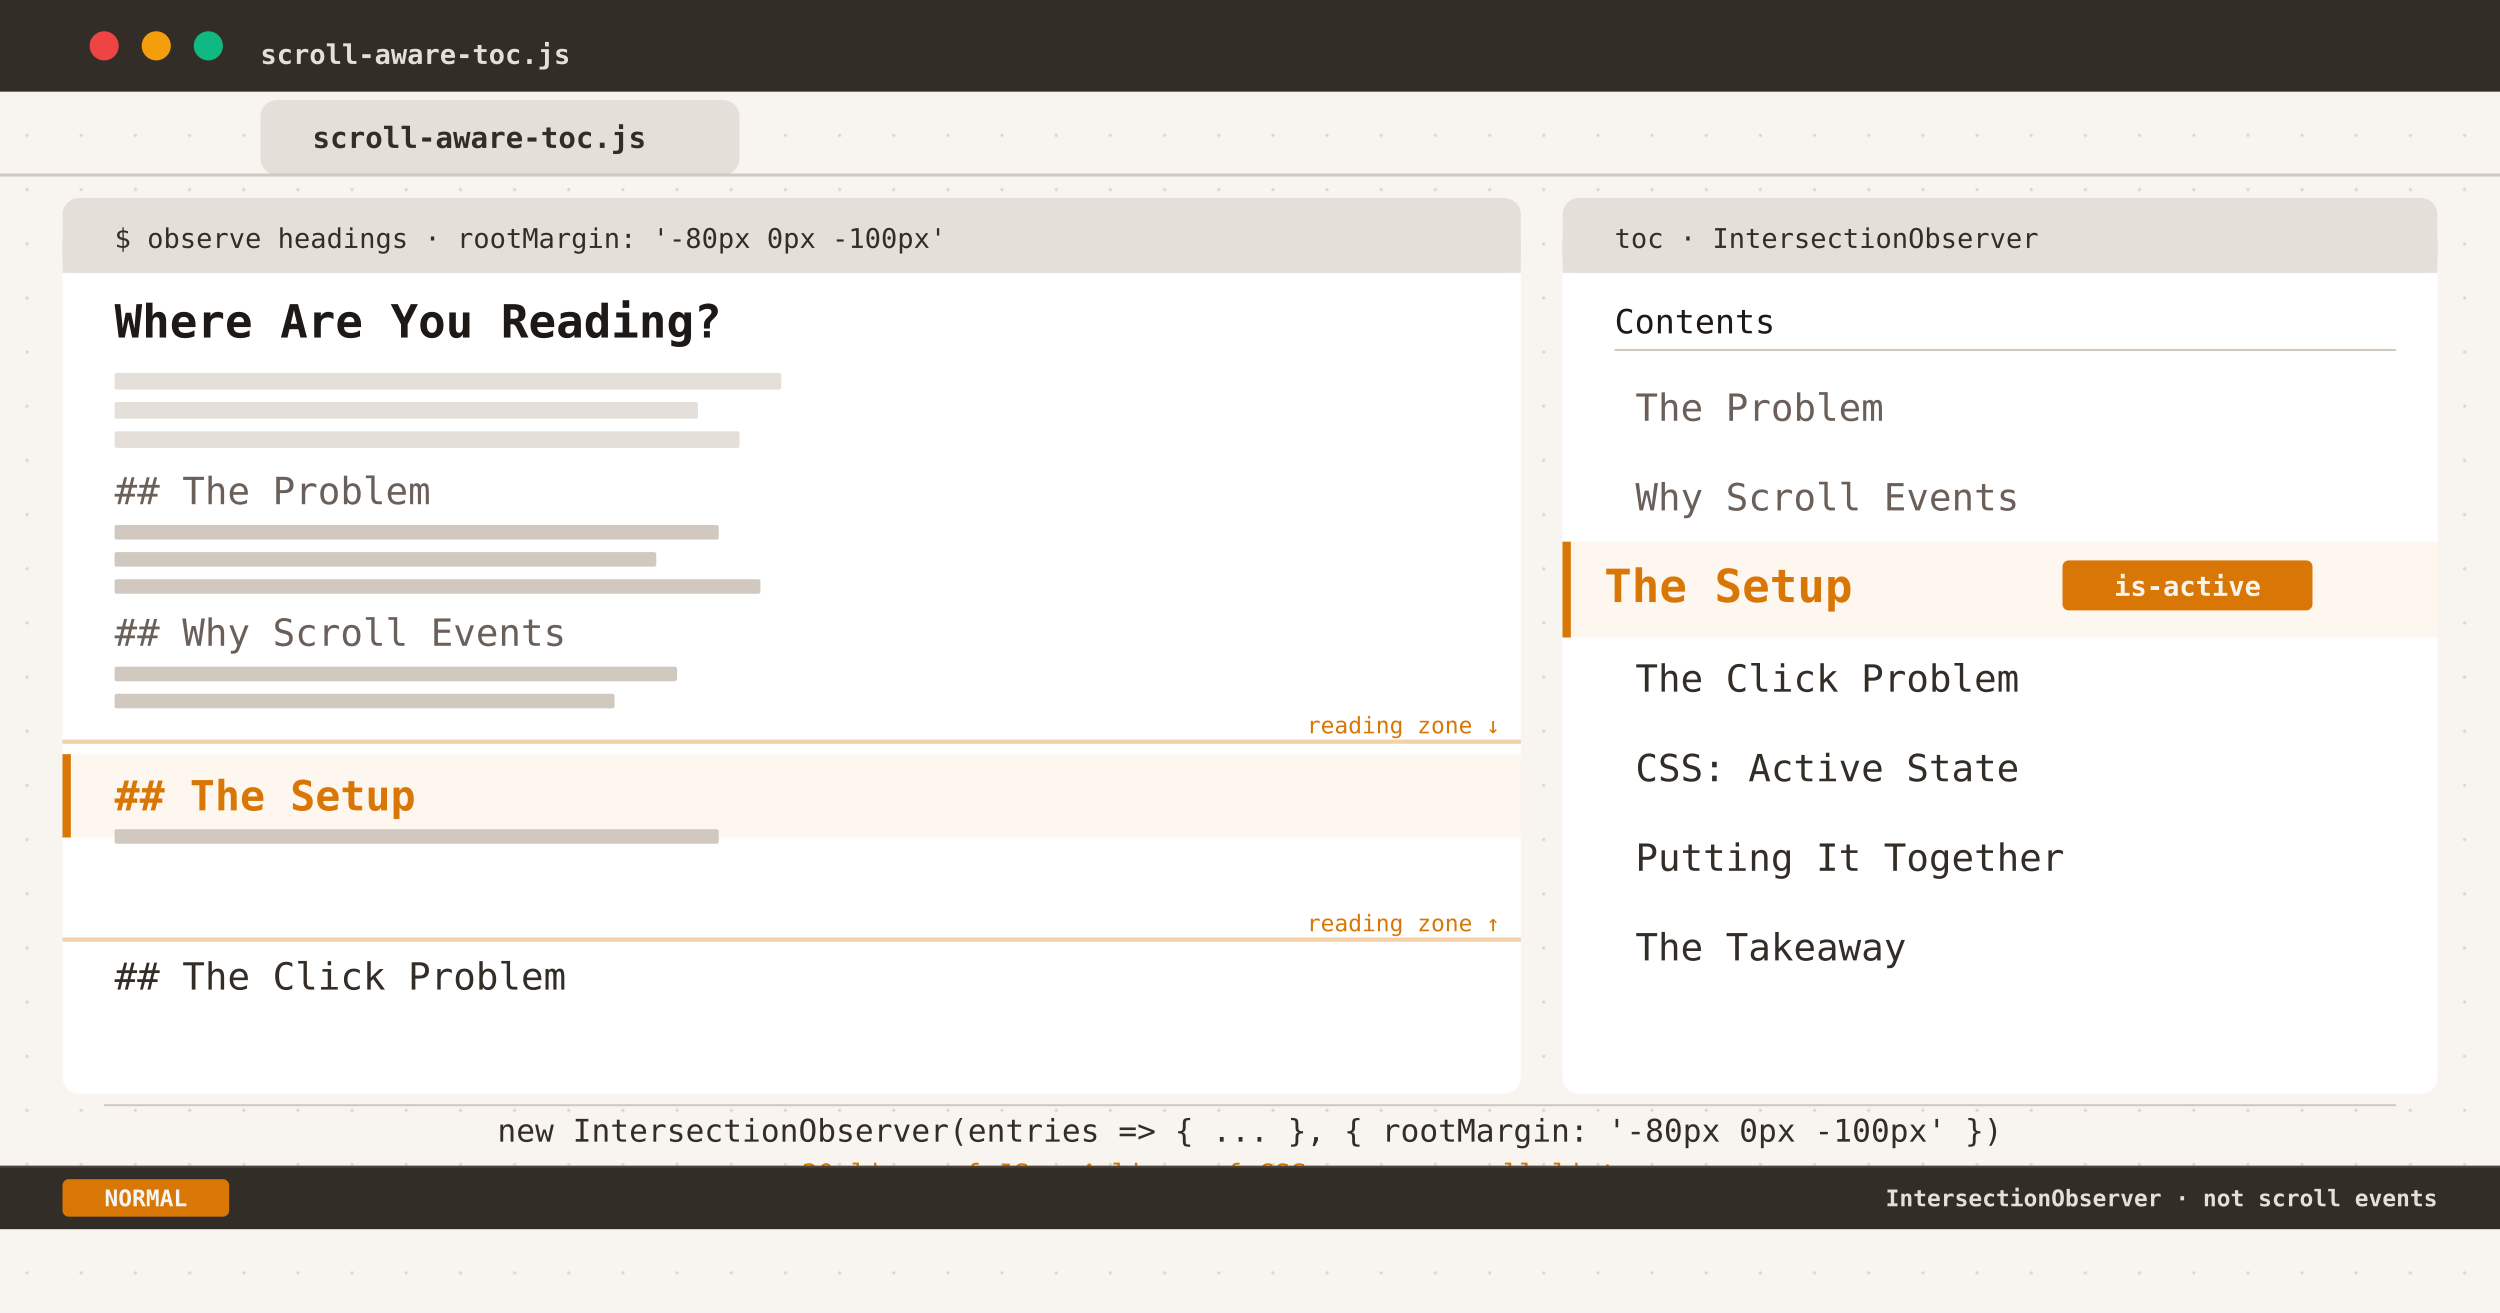
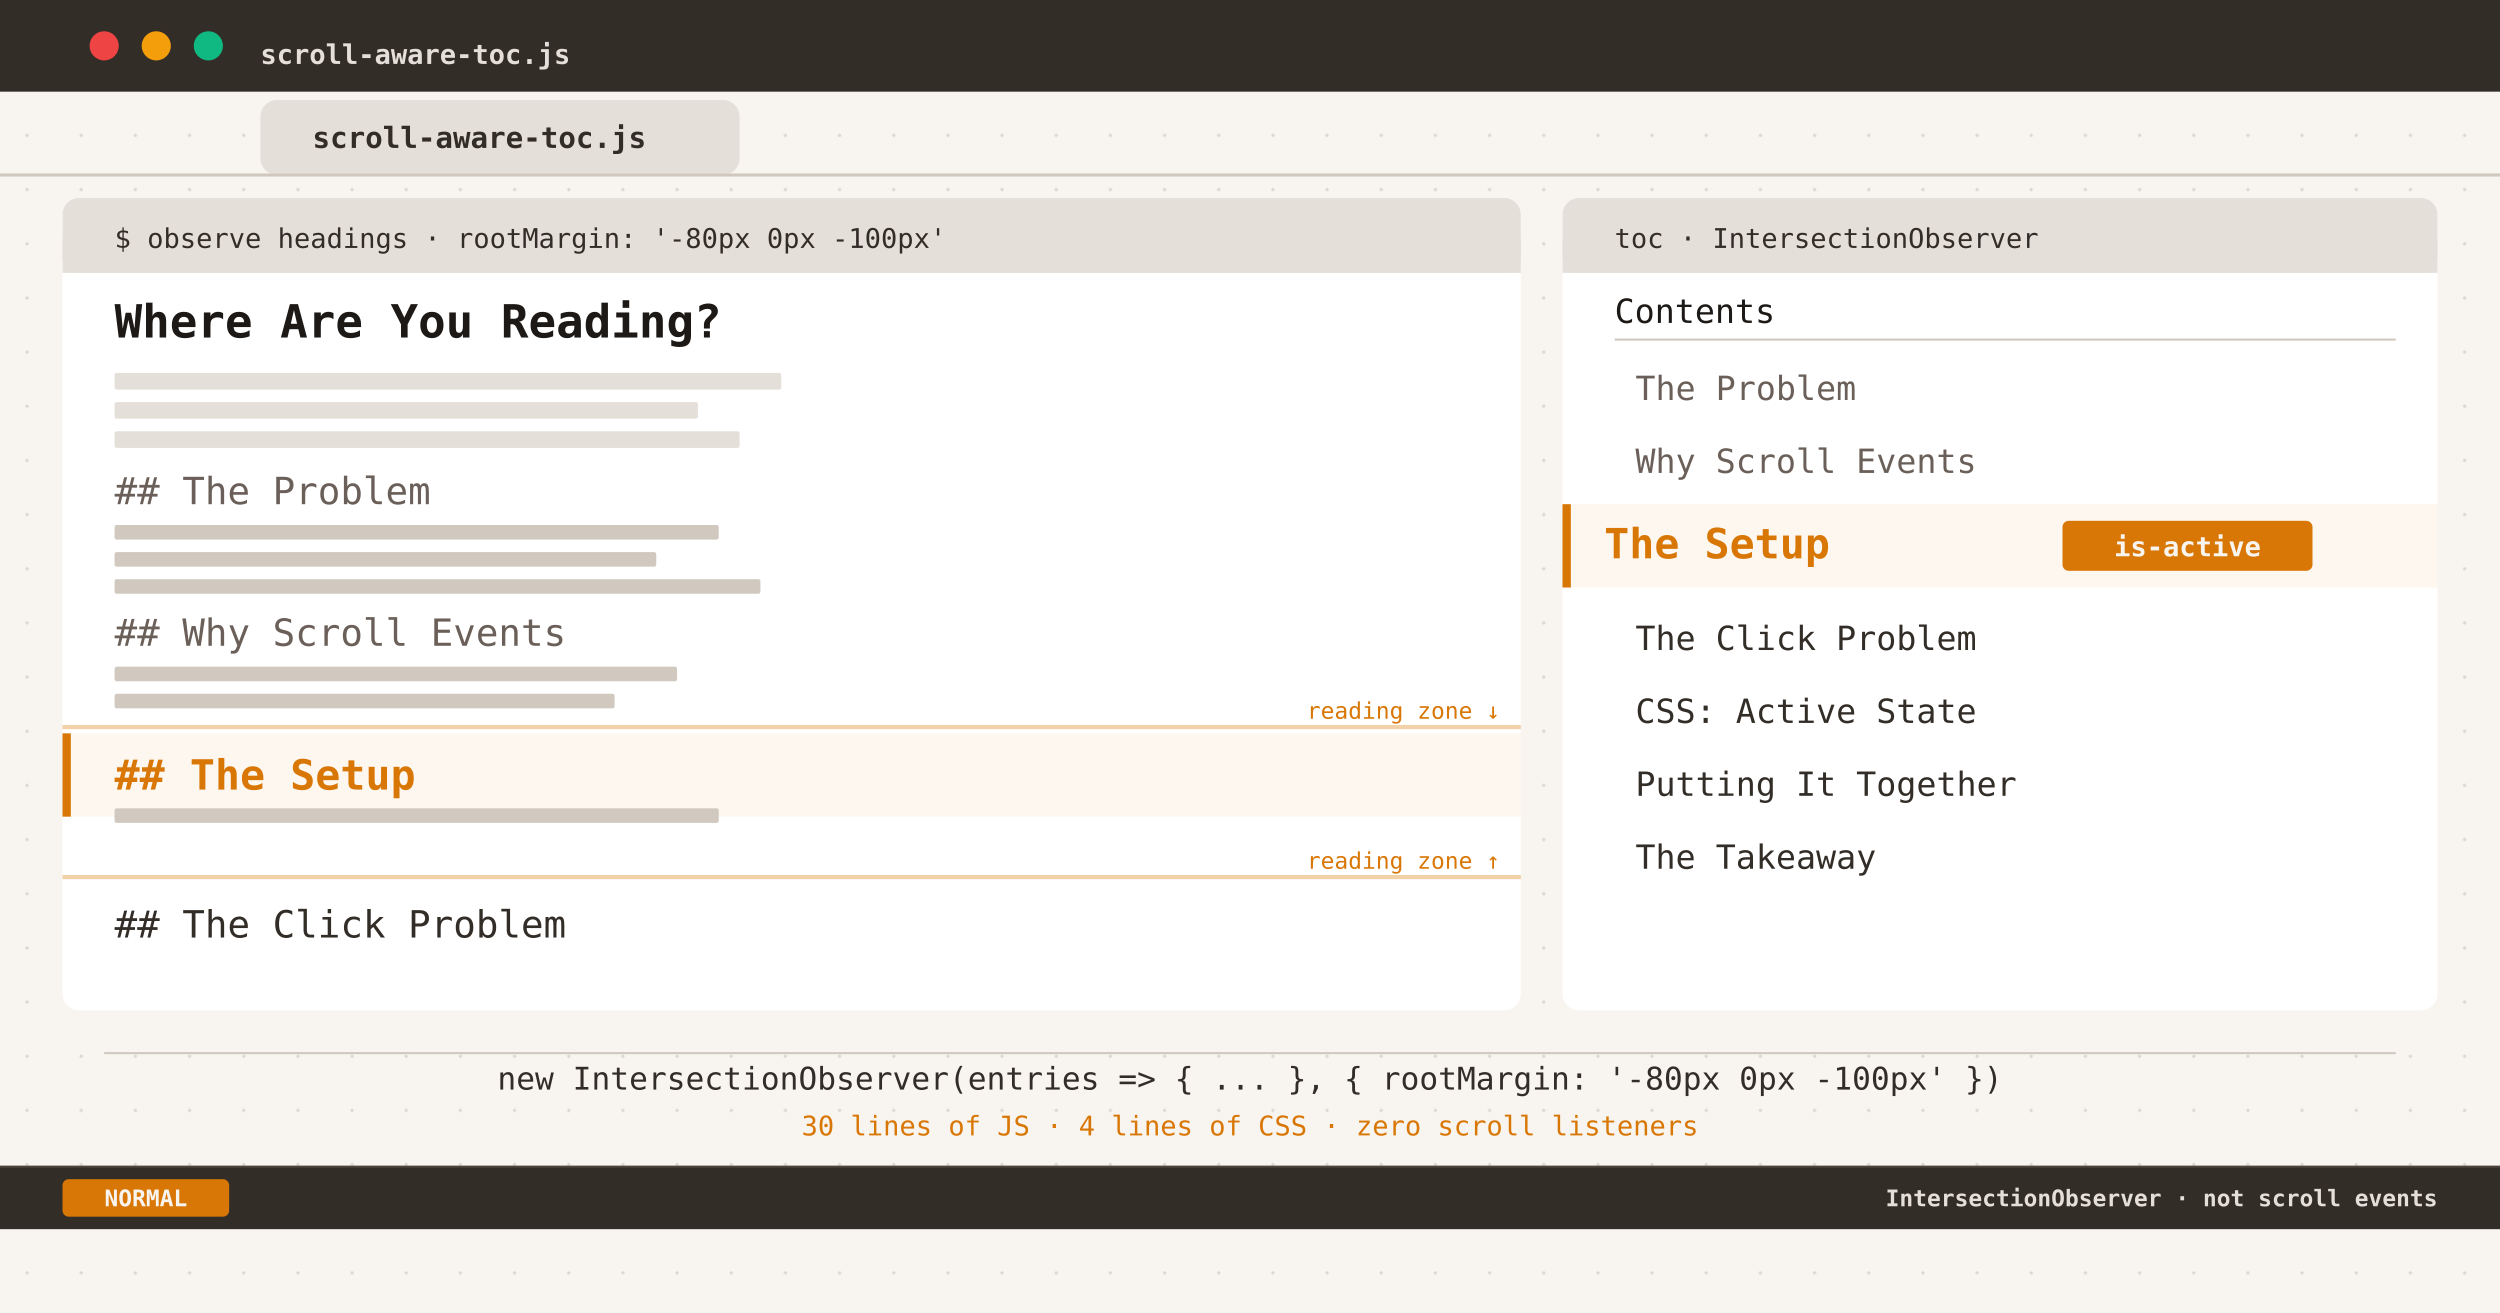
<svg xmlns="http://www.w3.org/2000/svg" viewBox="0 0 1200 630" width="1200" height="630">
  <defs>
    <style>
-       /* ── LIGHT MODE (Blog bg: #f8f5f0) ── */
      .canvas-bg        { fill: #f8f5f0; }
      .grid-dots        { fill: #332D28; opacity: 0.15; }
      .title-bar        { fill: #332D28; }
      .ui-tab           { fill: #E5DFD9; }
      .ui-tab-text      { fill: #332D28; }
      .ui-border        { stroke: #D1C9C0; }
      .panel-bg         { fill: #FFFFFF; }
      .panel-header     { fill: #E5DFD9; }
      .gutter-line      { stroke: #D1C9C0; stroke-width: 1; }
      .text-title-bar   { fill: #E5DFD9; }
      .text-base        { fill: #F8F5F0; }
      .text-code        { fill: #332D28; }
      .text-muted       { fill: #6B6059; }
      .text-heading     { fill: #1C1917; }
      .text-accent      { fill: #D97706; }
      .text-active      { fill: #D97706; }
      .fill-muted       { fill: #D1C9C0; }
      .fill-block       { fill: #E5DFD9; }
      .active-bg        { fill: #D97706; fill-opacity: 0.06; }
      .active-bar       { fill: #D97706; }
      .active-badge     { fill: #D97706; }
      .active-badge-text{ fill: #F8F5F0; }
      .reading-zone     { fill: #D97706; opacity: 0.35; }
      .reading-label    { fill: #D97706; }
      .divider-line     { stroke: #D1C9C0; }
      .code-hint-line   { fill: #D1C9C0; }
      .code-hint-text   { fill: #332D28; }
      .code-hint-accent { fill: #D97706; }
      .statusbar-bg     { fill: #332D28; }
      .statusbar-line   { stroke: #4A423B; }
      .statusbar-badge  { fill: #D97706; }
      .statusbar-badge-text { fill: #F8F5F0; }
      .statusbar-text   { fill: #E5DFD9; }
- 
- 
-       /* ── DARK MODE (Blog bg: #161616) ── */
      @media (prefers-color-scheme: dark) {
        .canvas-bg        { fill: #161616; }
        .grid-dots        { fill: #453E38; opacity: 0.3; }
        .title-bar        { fill: #29241F; }
        .ui-tab           { fill: #3D3630; }
        .ui-tab-text      { fill: #F8F5F0; }
        .ui-border        { stroke: #453E38; }
        .panel-bg         { fill: #2E2924; }
        .panel-header     { fill: #3D3630; }
        .gutter-line      { stroke: #453E38; stroke-width: 1; }
        .text-title-bar   { fill: #D1D6CC; }
        .text-base        { fill: #F8F5F0; }
        .text-code        { fill: #D1D6CC; }
        .text-muted       { fill: #7A6A5C; }
        .text-heading     { fill: #F8F5F0; }
        .text-accent      { fill: #F59E0B; }
        .text-active      { fill: #F59E0B; }
        .fill-muted       { fill: #453E38; }
        .fill-block       { fill: #453E38; }
        .active-bg        { fill: #F59E0B; fill-opacity: 0.06; }
        .active-bar       { fill: #F59E0B; }
        .active-badge     { fill: #F59E0B; }
        .active-badge-text{ fill: #1C1917; }
        .reading-zone     { fill: #F59E0B; opacity: 0.35; }
        .reading-label    { fill: #F59E0B; }
        .divider-line     { stroke: #453E38; }
        .code-hint-line   { fill: #453E38; }
        .code-hint-text   { fill: #D1D6CC; }
        .code-hint-accent { fill: #F59E0B; }
        .statusbar-bg     { fill: #29241F; }
        .statusbar-line   { stroke: #453E38; }
        .statusbar-badge  { fill: #F59E0B; }
        .statusbar-badge-text { fill: #1C1917; }
        .statusbar-text   { fill: #D1D6CC; }
      }
    </style>
    <pattern id="grid-dots" x="0" y="0" width="26" height="26" patternUnits="userSpaceOnUse">
      <circle class="grid-dots" cx="13" cy="13" r="0.8" />
    </pattern>
  </defs>
  <rect class="canvas-bg" width="1200" height="630" />
  <rect width="1200" height="630" fill="url(#grid-dots)" />
  <rect class="title-bar" x="0" y="0" width="1200" height="44" />
  <circle cx="50" cy="22" r="7" fill="#EF4444" />
  <circle cx="75" cy="22" r="7" fill="#F59E0B" />
  <circle cx="100" cy="22" r="7" fill="#10B981" />
  <text class="text-title-bar" x="125" y="27" font-family="'JetBrains Mono', monospace" font-size="13" font-weight="600" dominant-baseline="middle">scroll-aware-toc.js</text>
  <rect class="ui-tab" x="125" y="48" width="230" height="36" rx="8" />
  <text class="ui-tab-text" x="150" y="71" font-family="'JetBrains Mono', monospace" font-size="14" font-weight="600">scroll-aware-toc.js</text>
  <line class="ui-border" x1="0" y1="84" x2="1200" y2="84" stroke-width="1.5" />
-   <rect class="panel-bg" x="30" y="95" width="700" height="430" rx="8" />
+   <rect class="panel-bg" x="30" y="95" width="700" height="390" rx="8" />
  <rect class="panel-header" x="30" y="95" width="700" height="36" rx="8" />
  <rect class="panel-header" x="30" y="115" width="700" height="16" />
  <text class="text-code" x="55" y="119" font-family="'JetBrains Mono', monospace" font-size="13">$ observe headings · rootMargin: '-80px 0px -100px'</text>
  <text class="text-heading" x="55" y="162" font-family="'JetBrains Mono', monospace" font-size="22" font-weight="700">Where Are You Reading?</text>
  <rect class="fill-block" x="55" y="179" width="320" height="8" rx="1" />
  <rect class="fill-block" x="55" y="193" width="280" height="8" rx="1" />
  <rect class="fill-block" x="55" y="207" width="300" height="8" rx="1" />
  <text class="text-muted" x="55" y="242" font-family="'JetBrains Mono', monospace" font-size="18">## The Problem</text>
  <rect class="fill-muted" x="55" y="252" width="290" height="7" rx="1" />
  <rect class="fill-muted" x="55" y="265" width="260" height="7" rx="1" />
  <rect class="fill-muted" x="55" y="278" width="310" height="7" rx="1" />
  <text class="text-muted" x="55" y="310" font-family="'JetBrains Mono', monospace" font-size="18">## Why Scroll Events</text>
  <rect class="fill-muted" x="55" y="320" width="270" height="7" rx="1" />
  <rect class="fill-muted" x="55" y="333" width="240" height="7" rx="1" />
-   <rect class="reading-zone" x="30" y="355" width="700" height="2" />
-   <text class="reading-label" x="720" y="352" font-family="'JetBrains Mono', monospace" font-size="11" text-anchor="end">reading zone ↓</text>
-   <rect class="active-bg" x="30" y="362" width="700" height="40" />
-   <rect class="active-bar" x="30" y="362" width="4" height="40" />
-   <text class="text-active" x="55" y="389" font-family="'JetBrains Mono', monospace" font-size="20" font-weight="700">## The Setup</text>
-   <rect class="fill-muted" x="55" y="398" width="290" height="7" rx="1" />
-   <rect class="reading-zone" x="30" y="450" width="700" height="2" />
-   <text class="reading-label" x="720" y="447" font-family="'JetBrains Mono', monospace" font-size="11" text-anchor="end">reading zone ↑</text>
-   <text class="text-code" x="55" y="475" font-family="'JetBrains Mono', monospace" font-size="18">## The Click Problem</text>
-   <rect class="panel-bg" x="750" y="95" width="420" height="430" rx="8" />
+   <rect class="reading-zone" x="30" y="348" width="700" height="2" />
+   <text class="reading-label" x="720" y="345" font-family="'JetBrains Mono', monospace" font-size="11" text-anchor="end">reading zone ↓</text>
+   <rect class="active-bg" x="30" y="352" width="700" height="40" />
+   <rect class="active-bar" x="30" y="352" width="4" height="40" />
+   <text class="text-active" x="55" y="379" font-family="'JetBrains Mono', monospace" font-size="20" font-weight="700">## The Setup</text>
+   <rect class="fill-muted" x="55" y="388" width="290" height="7" rx="1" />
+   <rect class="reading-zone" x="30" y="420" width="700" height="2" />
+   <text class="reading-label" x="720" y="417" font-family="'JetBrains Mono', monospace" font-size="11" text-anchor="end">reading zone ↑</text>
+   <text class="text-code" x="55" y="450" font-family="'JetBrains Mono', monospace" font-size="18">## The Click Problem</text>
+   <rect class="panel-bg" x="750" y="95" width="420" height="390" rx="8" />
  <rect class="panel-header" x="750" y="95" width="420" height="36" rx="8" />
  <rect class="panel-header" x="750" y="115" width="420" height="16" />
  <text class="text-code" x="775" y="119" font-family="'JetBrains Mono', monospace" font-size="13">toc · IntersectionObserver</text>
-   <text class="text-heading" x="775" y="160" font-family="'JetBrains Mono', monospace" font-size="16">Contents</text>
-   <line class="divider-line" x1="775" y1="168" x2="1150" y2="168" stroke-width="1" />
-   <text class="text-muted" x="785" y="202" font-family="'JetBrains Mono', monospace" font-size="18">The Problem</text>
-   <text class="text-muted" x="785" y="245" font-family="'JetBrains Mono', monospace" font-size="18">Why Scroll Events</text>
-   <rect class="active-bg" x="750" y="260" width="420" height="46" />
-   <rect class="active-bar" x="750" y="260" width="4" height="46" />
-   <text class="text-active" x="770" y="289" font-family="'JetBrains Mono', monospace" font-size="22" font-weight="700">The Setup</text>
-   <rect class="active-badge" x="990" y="269" width="120" height="24" rx="3" />
-   <text class="active-badge-text" x="1050" y="286" font-family="'JetBrains Mono', monospace" font-size="13" font-weight="800" text-anchor="middle">is-active</text>
-   <text class="text-code" x="785" y="332" font-family="'JetBrains Mono', monospace" font-size="18">The Click Problem</text>
-   <text class="text-code" x="785" y="375" font-family="'JetBrains Mono', monospace" font-size="18">CSS: Active State</text>
-   <text class="text-code" x="785" y="418" font-family="'JetBrains Mono', monospace" font-size="18">Putting It Together</text>
-   <text class="text-code" x="785" y="461" font-family="'JetBrains Mono', monospace" font-size="18">The Takeaway</text>
-   <rect class="code-hint-line" x="50" y="530" width="1100" height="1" />
-   <text class="code-hint-text" x="600" y="548" font-family="'JetBrains Mono', monospace" font-size="15" text-anchor="middle">new IntersectionObserver(entries =&gt; { ... }, { rootMargin: '-80px 0px -100px' })</text>
-   <text class="code-hint-accent" x="600" y="568" font-family="'JetBrains Mono', monospace" font-size="13" text-anchor="middle">30 lines of JS · 4 lines of CSS · zero scroll listeners</text>
+   <text class="text-heading" x="775" y="155" font-family="'JetBrains Mono', monospace" font-size="16">Contents</text>
+   <line class="divider-line" x1="775" y1="163" x2="1150" y2="163" stroke-width="1" />
+   <text class="text-muted" x="785" y="192" font-family="'JetBrains Mono', monospace" font-size="16">The Problem</text>
+   <text class="text-muted" x="785" y="227" font-family="'JetBrains Mono', monospace" font-size="16">Why Scroll Events</text>
+   <rect class="active-bg" x="750" y="242" width="420" height="40" />
+   <rect class="active-bar" x="750" y="242" width="4" height="40" />
+   <text class="text-active" x="770" y="268" font-family="'JetBrains Mono', monospace" font-size="20" font-weight="700">The Setup</text>
+   <rect class="active-badge" x="990" y="250" width="120" height="24" rx="3" />
+   <text class="active-badge-text" x="1050" y="267" font-family="'JetBrains Mono', monospace" font-size="13" font-weight="800" text-anchor="middle">is-active</text>
+   <text class="text-code" x="785" y="312" font-family="'JetBrains Mono', monospace" font-size="16">The Click Problem</text>
+   <text class="text-code" x="785" y="347" font-family="'JetBrains Mono', monospace" font-size="16">CSS: Active State</text>
+   <text class="text-code" x="785" y="382" font-family="'JetBrains Mono', monospace" font-size="16">Putting It Together</text>
+   <text class="text-code" x="785" y="417" font-family="'JetBrains Mono', monospace" font-size="16">The Takeaway</text>
+   <rect class="code-hint-line" x="50" y="505" width="1100" height="1" />
+   <text class="code-hint-text" x="600" y="523" font-family="'JetBrains Mono', monospace" font-size="15" text-anchor="middle">new IntersectionObserver(entries =&gt; { ... }, { rootMargin: '-80px 0px -100px' })</text>
+   <text class="code-hint-accent" x="600" y="545" font-family="'JetBrains Mono', monospace" font-size="13" text-anchor="middle">30 lines of JS · 4 lines of CSS · zero scroll listeners</text>
  <rect class="statusbar-bg" x="0" y="560" width="1200" height="30" />
  <line class="statusbar-line" x1="0" y1="560" x2="1200" y2="560" stroke-width="1" />
  <rect class="statusbar-badge" x="30" y="566" width="80" height="18" rx="3" />
  <text class="statusbar-badge-text" x="70" y="579" font-family="'JetBrains Mono', monospace" font-size="11" font-weight="800" text-anchor="middle">NORMAL</text>
  <text class="statusbar-text" x="1170" y="579" font-family="'JetBrains Mono', monospace" font-size="11" font-weight="600" text-anchor="end">IntersectionObserver · not scroll events</text>
</svg>
